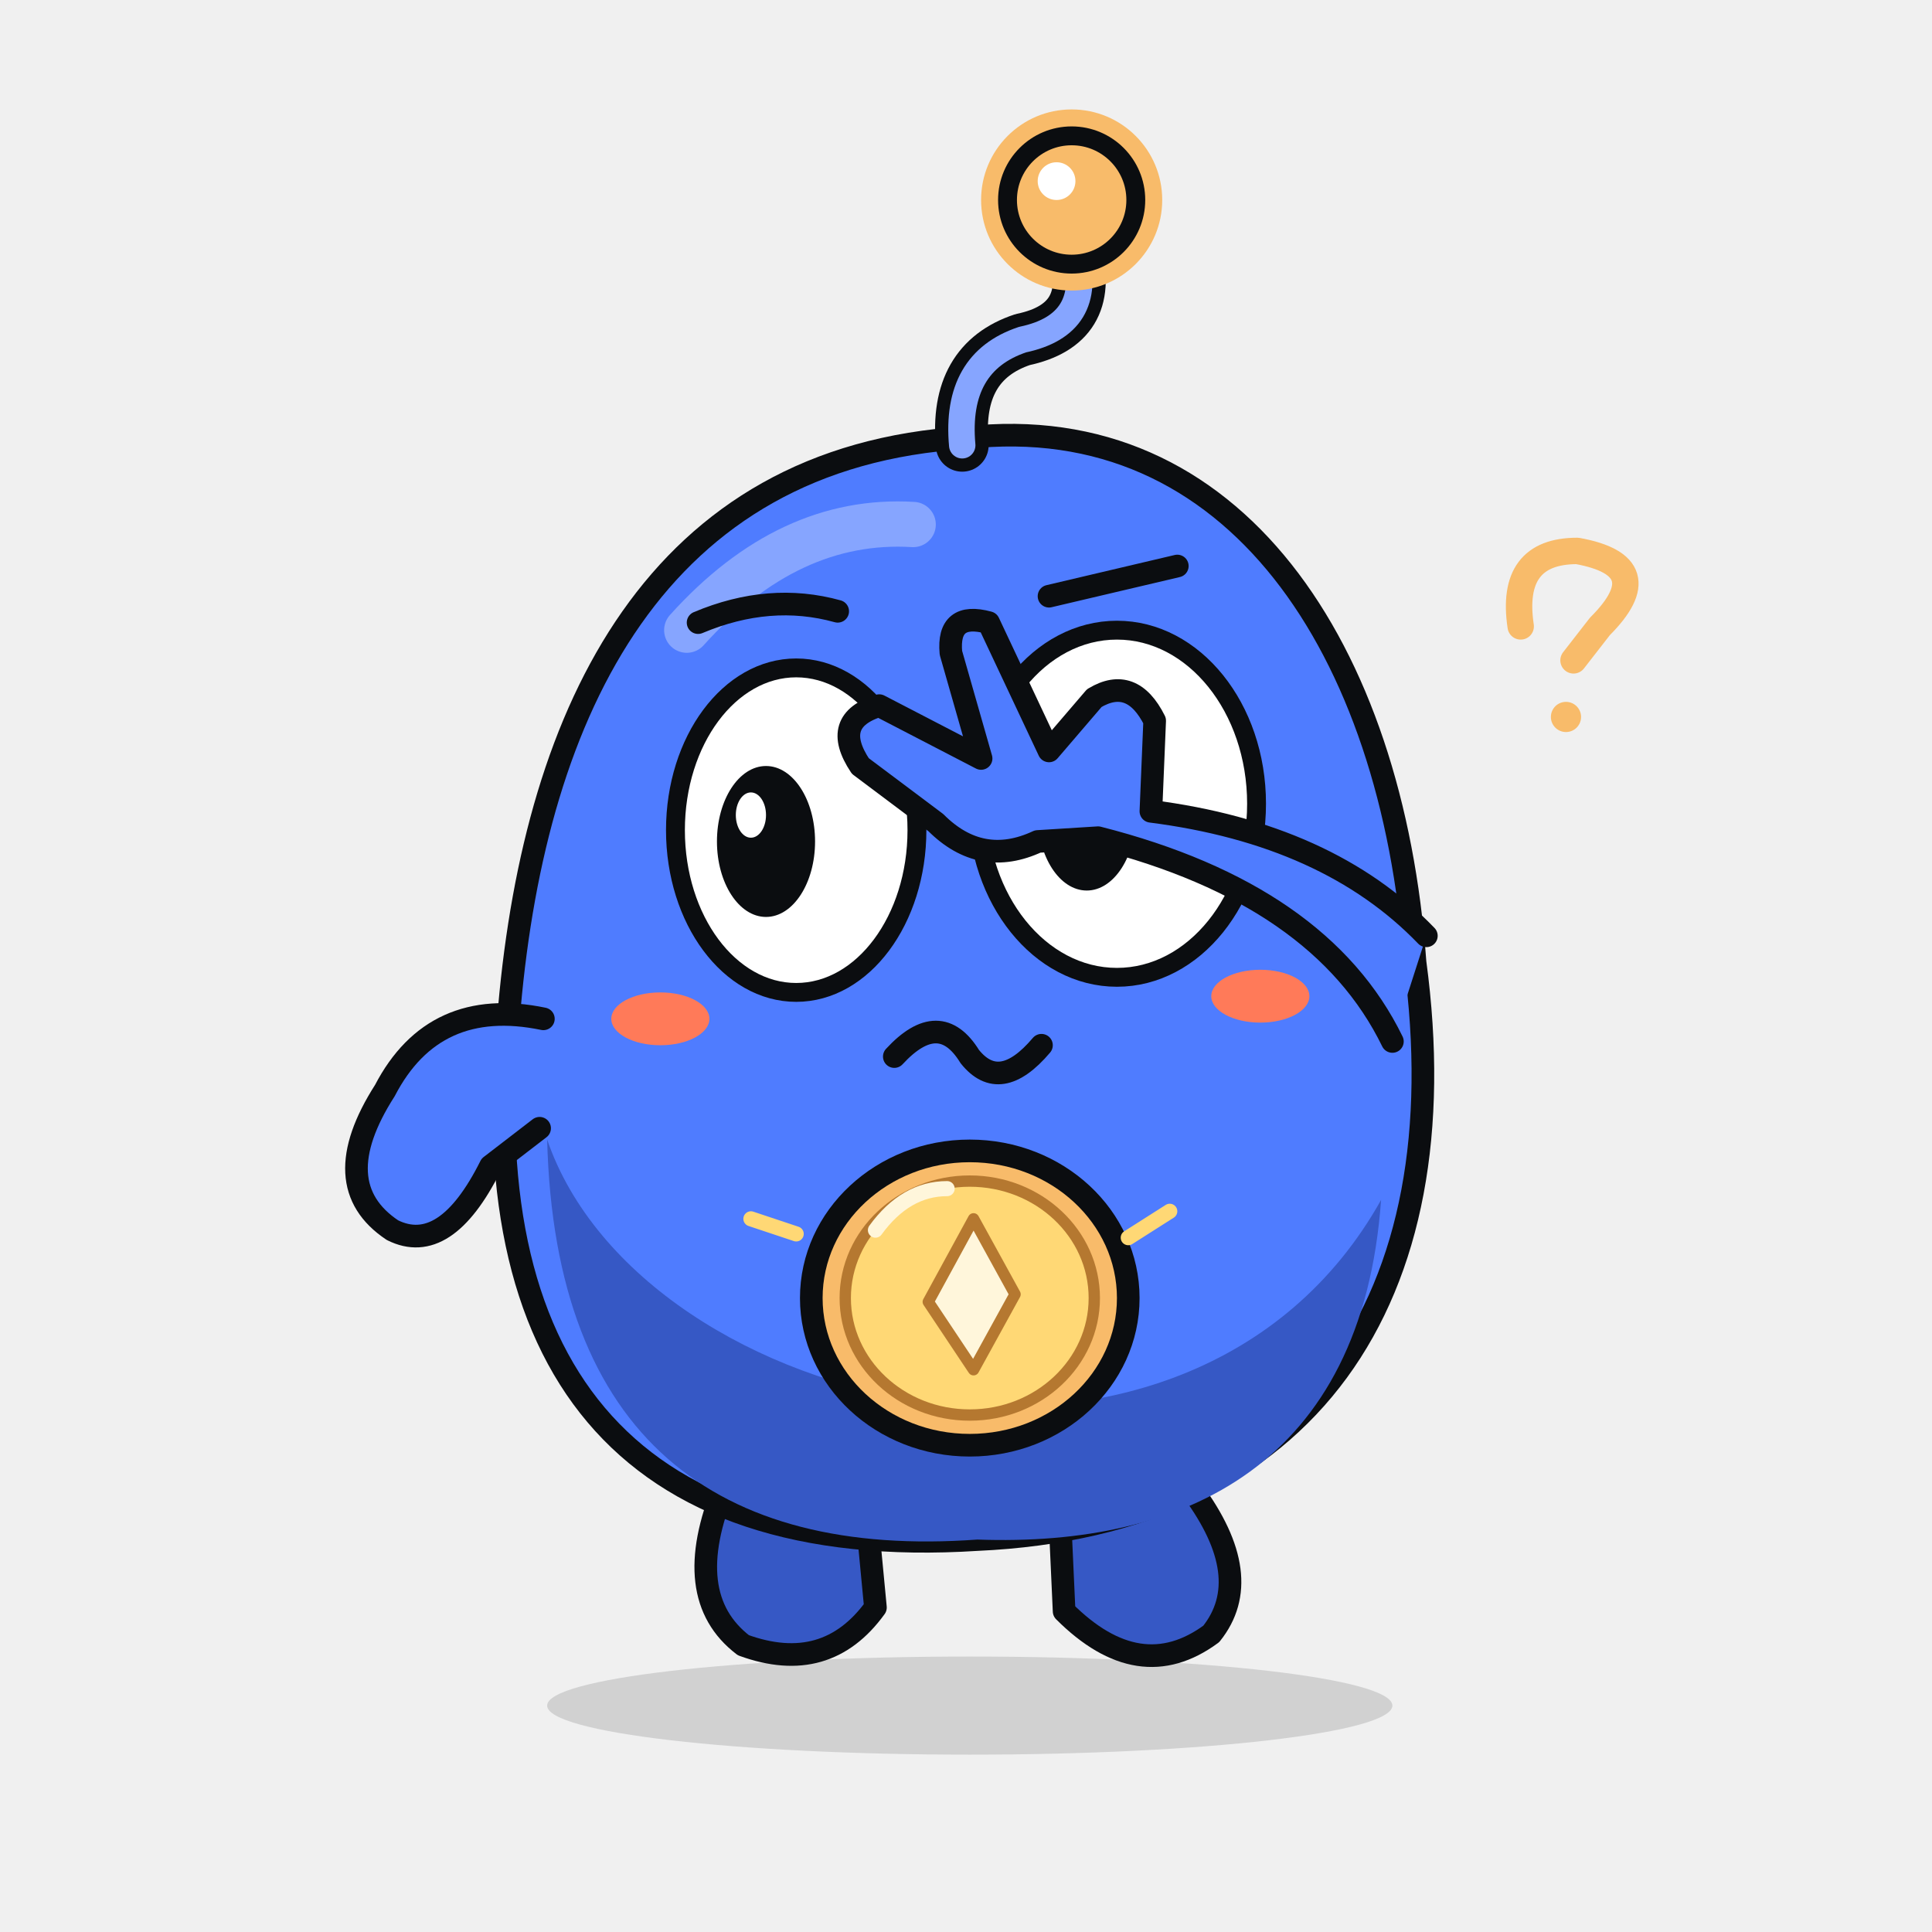
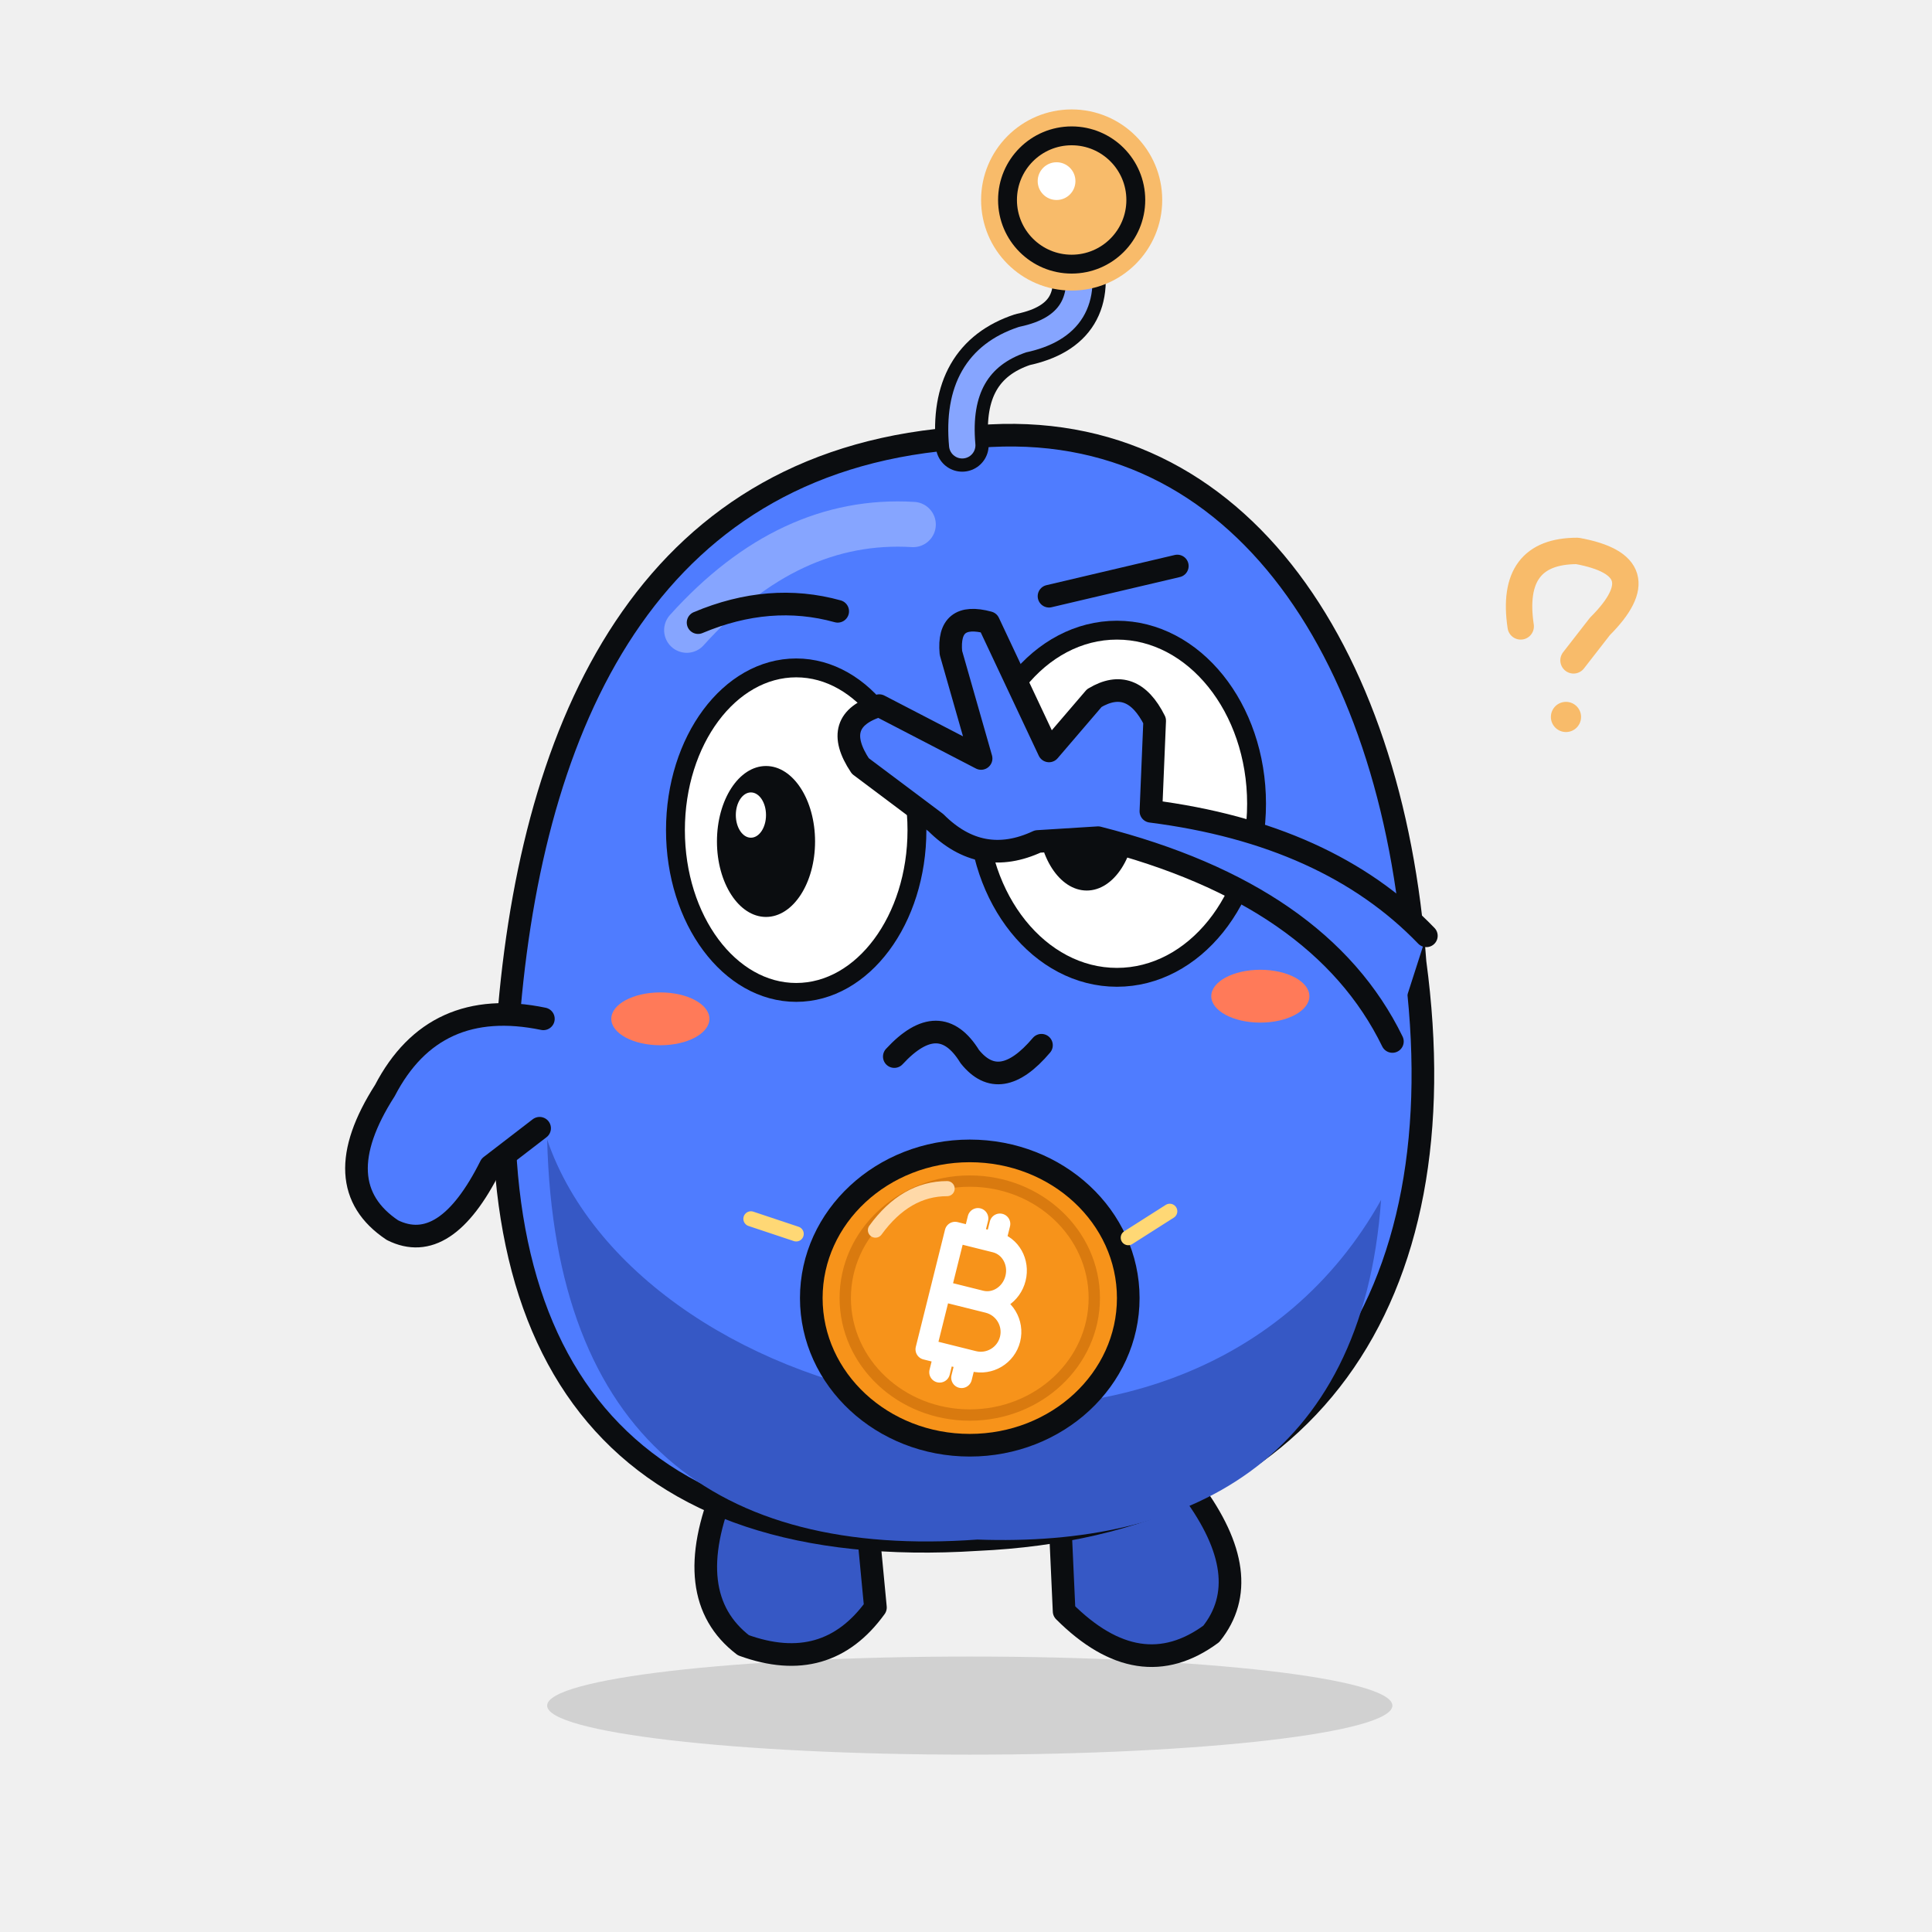
<svg xmlns="http://www.w3.org/2000/svg" viewBox="0 0 512 512" role="img" aria-labelledby="title desc">
  <g id="shadow" opacity=".14">
    <ellipse cx="257" cy="452" rx="112" ry="13" fill="#0b0d10" stroke="none" stroke-width="6" />
  </g>
  <g id="character">
    <g id="legs">
      <g id="leg-left">
        <path d="M192 394 Q180 423 197 436 Q219 444 232 426 L230 405" fill="#3658c5" stroke="#0b0d10" stroke-width="6" stroke-linecap="round" stroke-linejoin="round" />
      </g>
      <g id="leg-right">
        <path d="M281 405 L282 427 Q302 447 321 433 Q333 418 316 395" fill="#3658c5" stroke="#0b0d10" stroke-width="6" stroke-linecap="round" stroke-linejoin="round" />
      </g>
    </g>
    <g id="body">
      <path d="M256 116 C327 108 369 172 375 255 C387 344 347 404 259 408 C165 414 125 361 135 267 C142 188 174 121 256 116 Z" fill="#4f7cff" stroke="#0b0d10" stroke-width="6" stroke-linecap="round" stroke-linejoin="round" />
      <path d="M145 302 C170 375 315 409 366 318 C361 388 314 410 259 408 C190 413 147 381 145 302 Z" fill="#3658c5" stroke="none" stroke-width="0" stroke-linecap="round" stroke-linejoin="round" />
      <path d="M182 167 Q209 137 242 139" fill="none" stroke="#86a5ff" stroke-width="12" stroke-linecap="round" stroke-linejoin="round" />
    </g>
    <g id="antenna">
      <path d="M255 118 Q253 96 271 90 Q290 86 285 67" fill="none" stroke="#0b0d10" stroke-width="14" stroke-linecap="round" stroke-linejoin="round" />
      <path d="M255 118 Q253 96 271 90 Q290 86 285 67" fill="none" stroke="#86a5ff" stroke-width="7" stroke-linecap="round" stroke-linejoin="round" />
    </g>
    <g id="antenna-light">
      <ellipse cx="284" cy="53" rx="24" ry="24" fill="#f8bb6a" stroke="none" stroke-width="6" />
      <ellipse cx="284" cy="53" rx="17" ry="17" fill="#f8bb6a" stroke="#0b0d10" stroke-width="5" />
      <ellipse cx="280" cy="48" rx="5" ry="5" fill="#ffffff" stroke="none" stroke-width="6" />
    </g>
    <g id="eyes">
      <g id="eye-left">
        <ellipse cx="211" cy="220" rx="32" ry="43" fill="#ffffff" stroke="#0b0d10" stroke-width="5" />
        <ellipse cx="203" cy="223" rx="13" ry="20" fill="#0b0d10" stroke="none" stroke-width="6" />
        <ellipse cx="199" cy="216" rx="4" ry="6" fill="#ffffff" stroke="none" stroke-width="6" />
      </g>
      <g id="eye-right">
        <ellipse cx="296" cy="213" rx="37" ry="46" fill="#ffffff" stroke="#0b0d10" stroke-width="5" />
        <ellipse cx="288" cy="216" rx="13" ry="20" fill="#0b0d10" stroke="none" stroke-width="6" />
        <ellipse cx="284" cy="209" rx="4" ry="6" fill="#ffffff" stroke="none" stroke-width="6" />
      </g>
      <path d="M185 165 Q204 157 222 162 M278 158 L312 150" fill="none" stroke="#0b0d10" stroke-width="6" stroke-linecap="round" stroke-linejoin="round" />
    </g>
    <g id="cheeks">
      <ellipse cx="175" cy="270" rx="13" ry="7" fill="#ff7a59" stroke="none" stroke-width="6" />
      <ellipse cx="334" cy="264" rx="13" ry="7" fill="#ff7a59" stroke="none" stroke-width="6" />
    </g>
    <g id="mouth">
      <path d="M237 280 Q249 267 257 280 Q265 290 276 277" fill="none" stroke="#0b0d10" stroke-width="6" stroke-linecap="round" stroke-linejoin="round" />
    </g>
    <g id="coin">
-       <ellipse cx="257" cy="344" rx="42" ry="39" fill="#f8bb6a" stroke="#0b0d10" stroke-width="6" />
-       <ellipse cx="257" cy="344" rx="33" ry="31" fill="#ffd875" stroke="#b57830" stroke-width="3" />
-       <path d="M258 323 L269 343 L258 363 L246 345 Z" fill="#fff6db" stroke="#b57830" stroke-width="3" stroke-linecap="round" stroke-linejoin="round" />
-       <path d="M232 326 Q240 315 251 315" fill="none" stroke="#fff6db" stroke-width="4" stroke-linecap="round" stroke-linejoin="round" />
+       <ellipse cx="257" cy="344" rx="42" ry="39" fill="#f7931a" stroke="#0b0d10" stroke-width="6" />
+       <ellipse cx="257" cy="344" rx="33" ry="31" fill="#f7931a" stroke="#d97a0f" stroke-width="3" />
+       <g transform="translate(257 344) rotate(14)">
+         <path d="M-8 -16 L-8 16 M-8 -16 H3 A7.5 8 0 0 1 3 0 H-8 M-8 0 H5 A8 8 0 0 1 5 16 H-8 M-3 -21 V-16 M3 -21 V-16 M-3 16 V21 M3 16 V21" fill="none" stroke="#ffffff" stroke-width="5.5" stroke-linecap="round" stroke-linejoin="round" />
+       </g>
+       <path d="M232 326 Q240 315 251 315" fill="none" stroke="#ffd9a8" stroke-width="4" stroke-linecap="round" stroke-linejoin="round" />
      <path d="M211 327 L199 323 M299 328 L310 321" fill="none" stroke="#ffd875" stroke-width="4" stroke-linecap="round" stroke-linejoin="round" />
    </g>
    <g id="arms">
      <g id="arm-left">
        <path d="M144 270 Q115 264 102 289 Q86 314 104 326 Q118 333 130 309 L143 299" fill="#4f7cff" stroke="#0b0d10" stroke-width="6" stroke-linecap="round" stroke-linejoin="round" />
      </g>
      <g id="arm-right">
        <path d="M369 276 Q350 237 291 222 L275 223 Q260 230 248 218 L228 203 Q220 191 233 187 L260 201 L252 173 Q251 162 262 165 L278 199 L290 185 Q300 179 306 191 L305 215 Q352 221 378 248" fill="#4f7cff" stroke="#0b0d10" stroke-width="6" stroke-linecap="round" stroke-linejoin="round" />
      </g>
    </g>
    <g id="props" />
    <g id="effects">
      <path d="M403 166 Q400 146 418 146 Q440 150 424 166 L417 175" fill="none" stroke="#f8bb6a" stroke-width="7" stroke-linecap="round" stroke-linejoin="round" />
      <ellipse cx="415" cy="190" rx="4" ry="4" fill="#f8bb6a" stroke="none" stroke-width="6" />
    </g>
  </g>
</svg>
